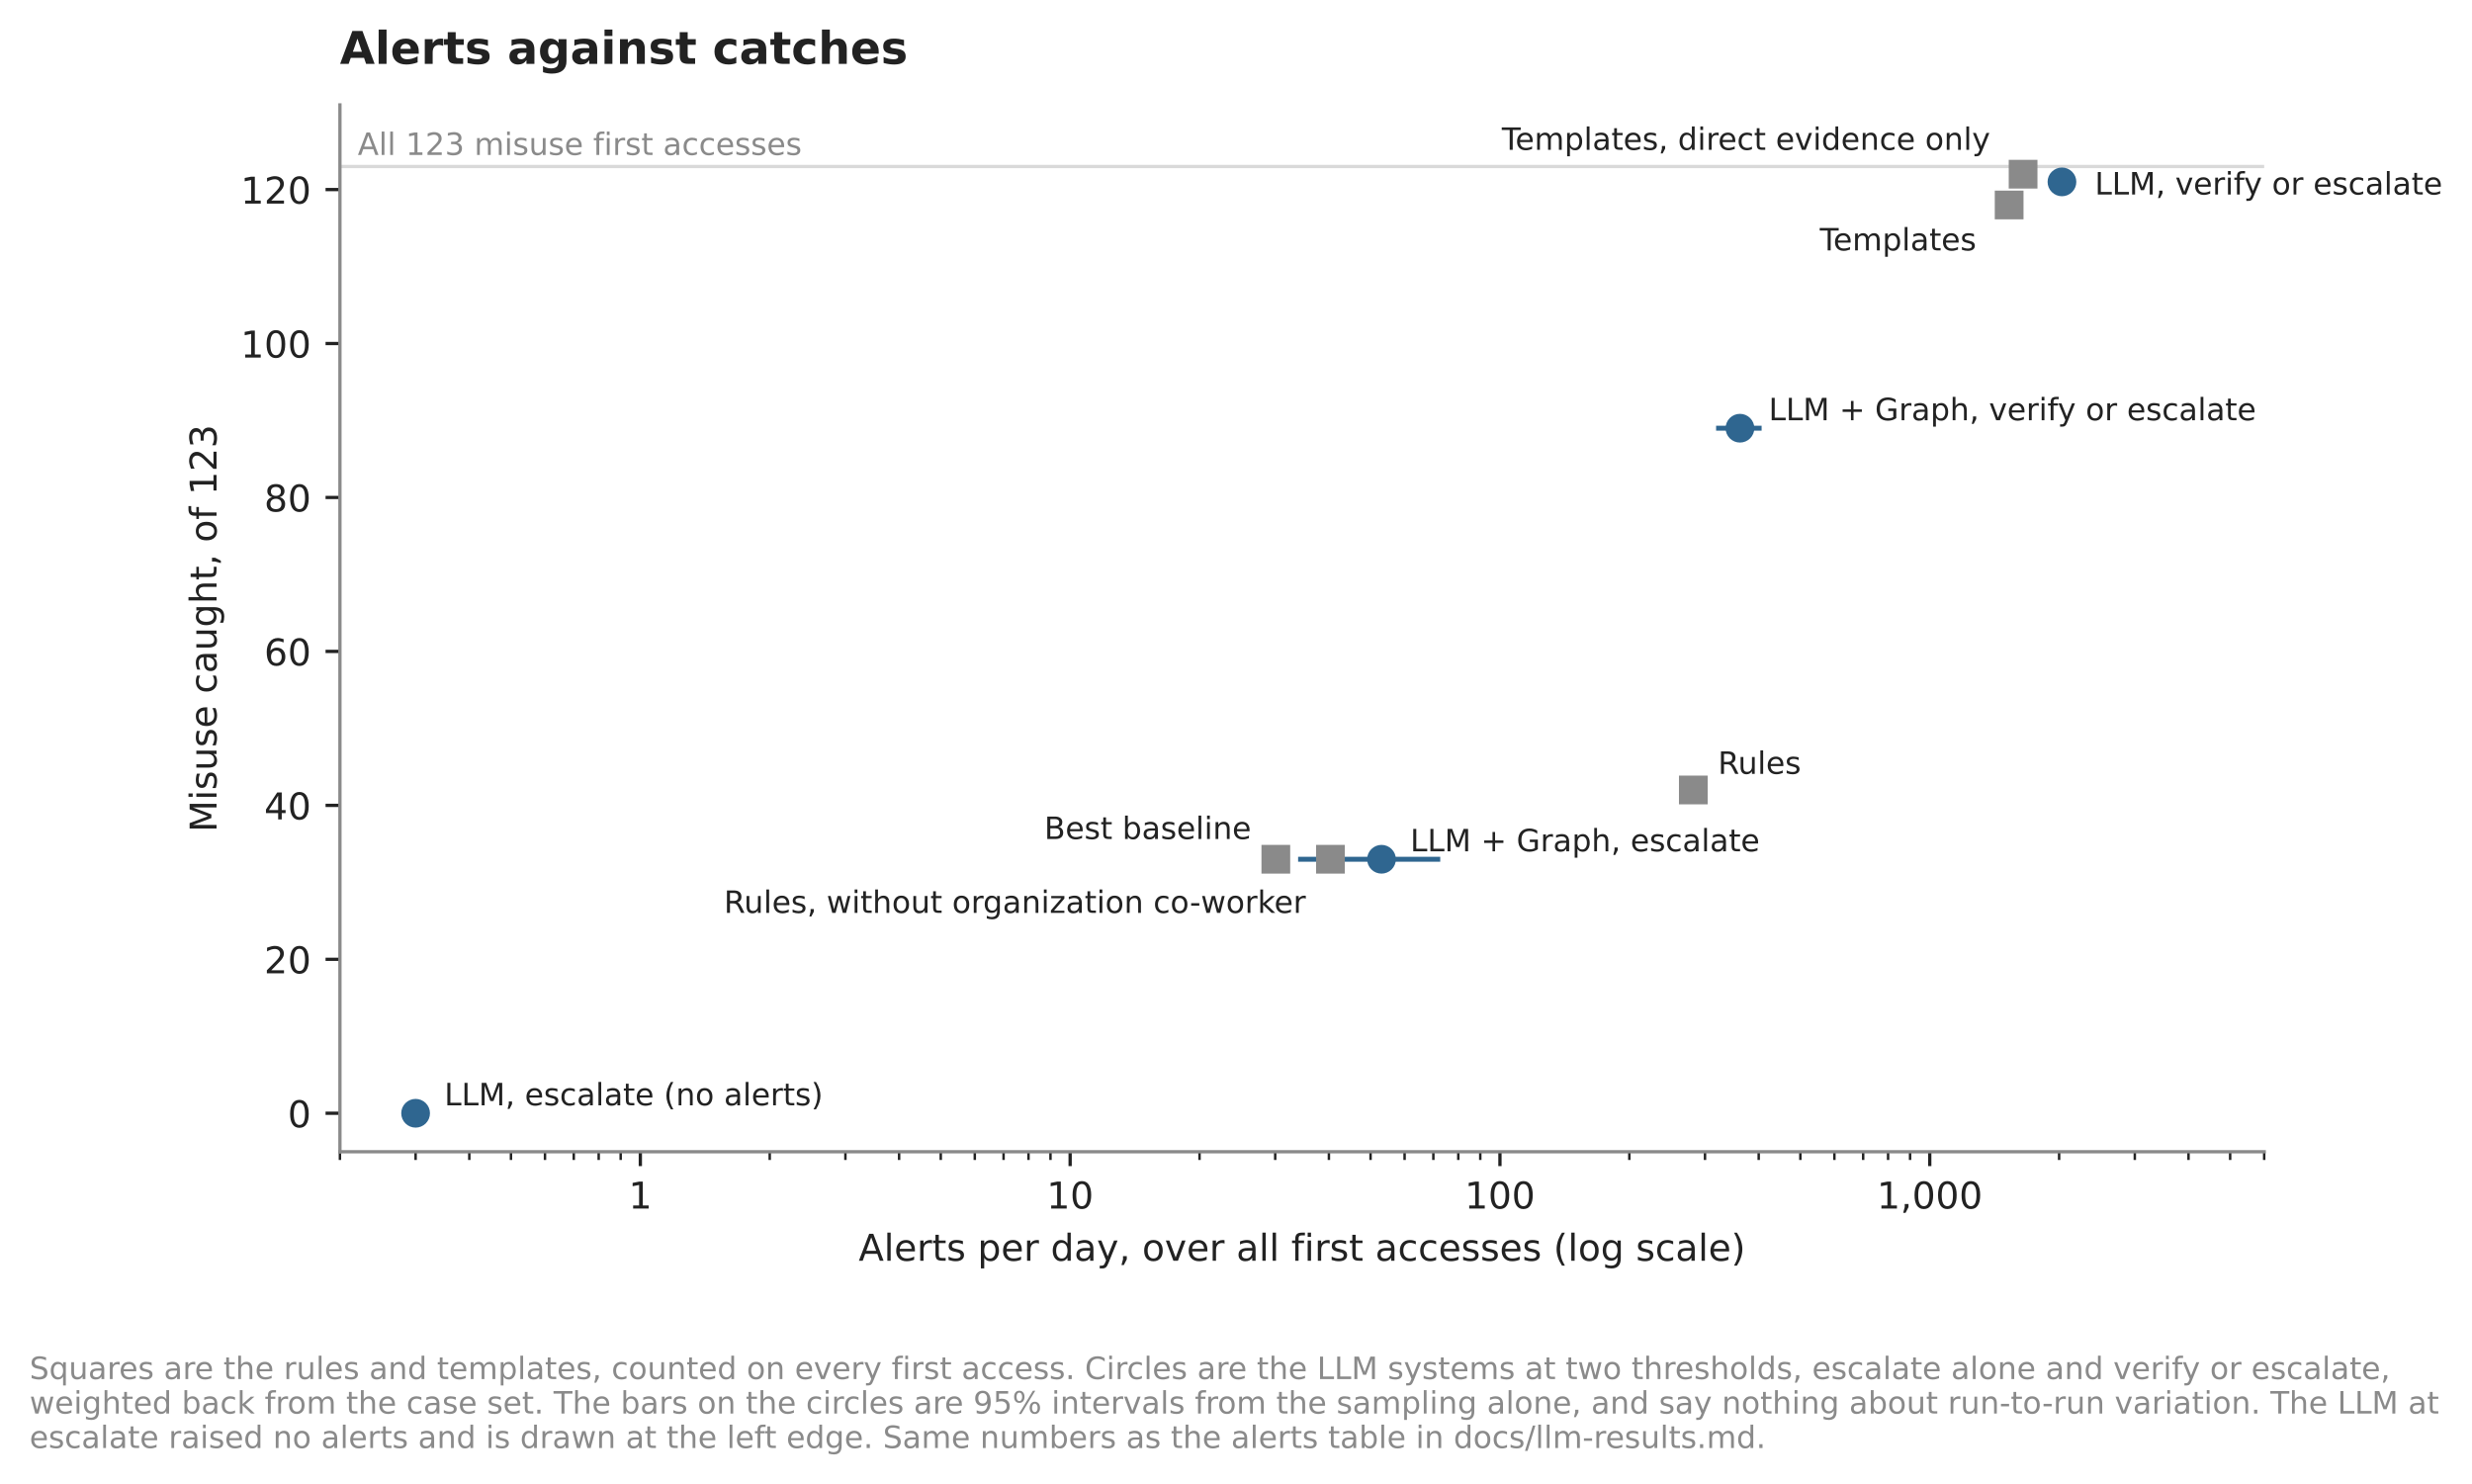
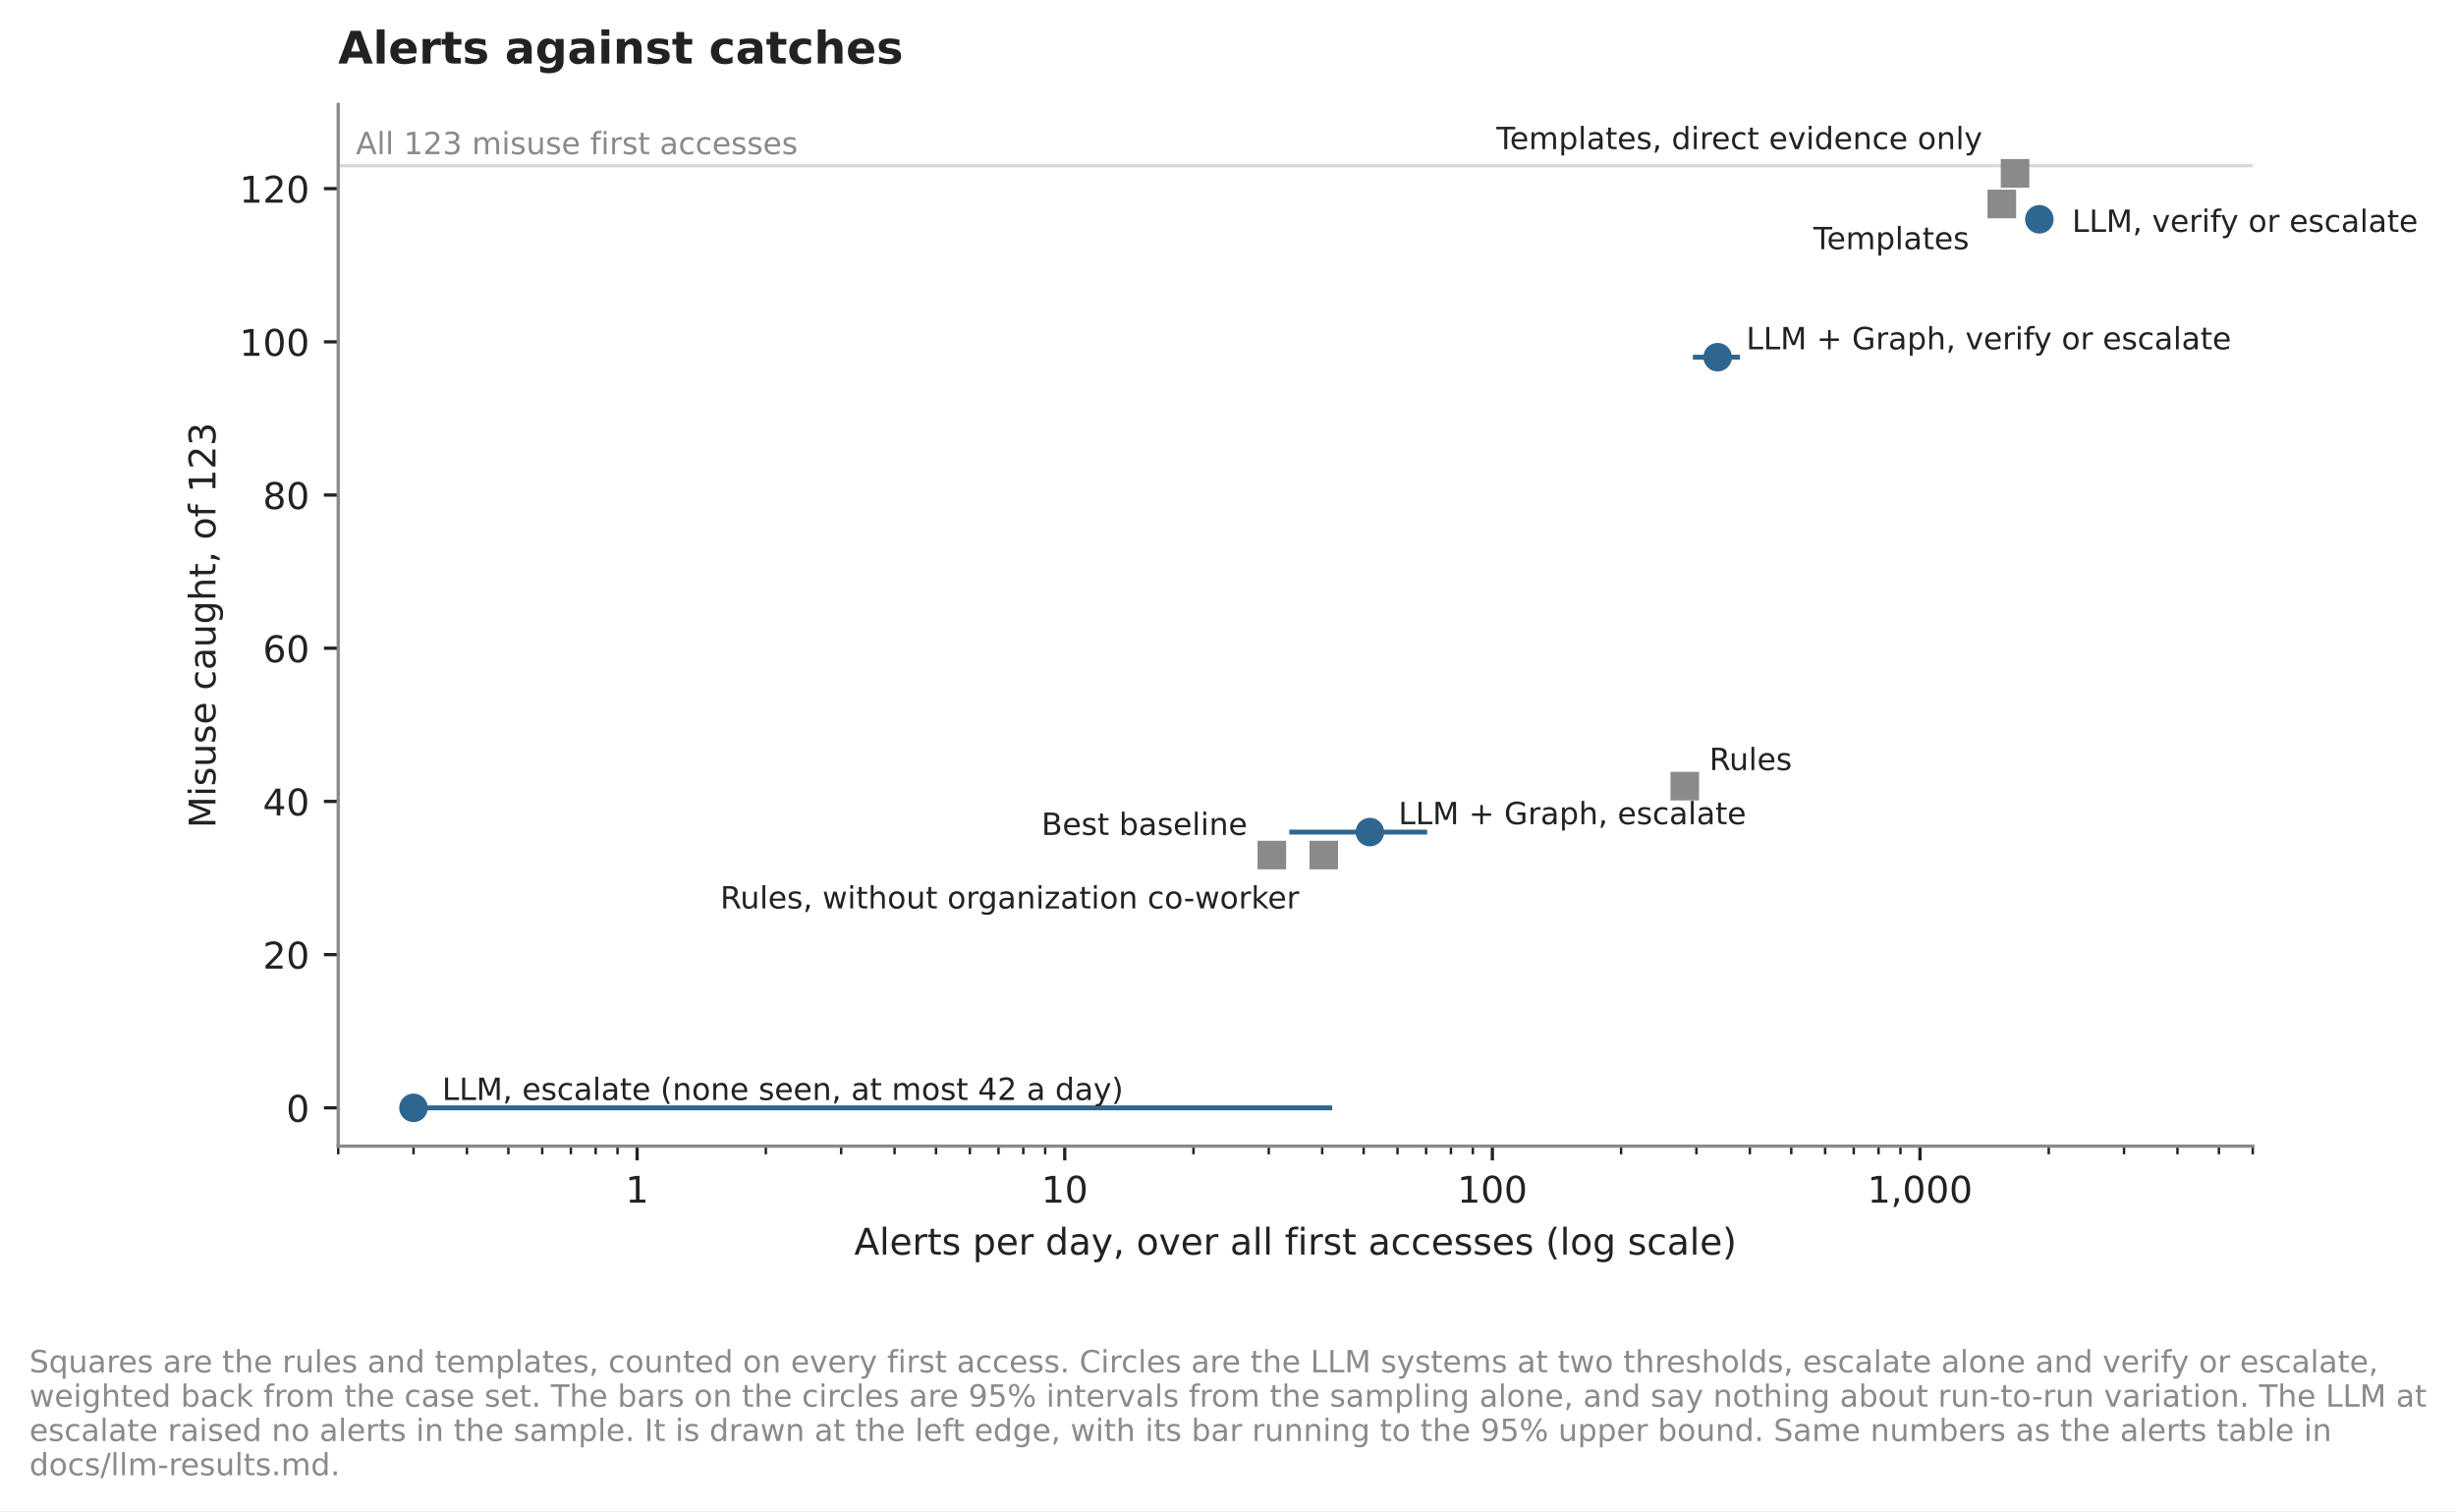
- <svg xmlns="http://www.w3.org/2000/svg" xmlns:xlink="http://www.w3.org/1999/xlink" width="602.139pt" height="361.518pt" viewBox="0 0 602.139 361.518" version="1.1">
+ <svg xmlns="http://www.w3.org/2000/svg" xmlns:xlink="http://www.w3.org/1999/xlink" width="601.277pt" height="369.916pt" viewBox="0 0 601.277 369.916" version="1.1">
  <defs>
    <style type="text/css">*{stroke-linejoin: round; stroke-linecap: butt}</style>
  </defs>
  <g id="figure_1">
    <g id="patch_1">
-       <path d="M 0 361.518  L 602.139 361.518  L 602.139 0  L 0 0  z " style="fill: #ffffff" />
+       <path d="M 0 369.916  L 601.277 369.916  L 601.277 0  L 0 0  z " style="fill: #ffffff" />
    </g>
    <g id="axes_1">
      <g id="patch_2">
        <path d="M 82.8 280.582  L 551.52 280.582  L 551.52 25.558  L 82.8 25.558  z " style="fill: #ffffff" />
      </g>
      <g id="matplotlib.axis_1">
        <g id="xtick_1">
          <g id="line2d_1">
            <defs>
              <path id="m44072edfdf" d="M 0 0  L 0 3.5  " style="stroke: #222222; stroke-width: 0.8" />
            </defs>
            <g>
              <use xlink:href="#m44072edfdf" x="155.977" y="280.582" style="fill: #222222; stroke: #222222; stroke-width: 0.8" />
            </g>
          </g>
          <g id="text_1">
            <text style="font-size: 9px; font-family: 'DejaVu Sans'; text-anchor: middle; fill: #222222" x="155.977" y="294.421" transform="rotate(-0 155.9768 294.4209)">1</text>
          </g>
        </g>
        <g id="xtick_2">
          <g id="line2d_2">
            <g>
              <use xlink:href="#m44072edfdf" x="260.669" y="280.582" style="fill: #222222; stroke: #222222; stroke-width: 0.8" />
            </g>
          </g>
          <g id="text_2">
            <text style="font-size: 9px; font-family: 'DejaVu Sans'; text-anchor: middle; fill: #222222" x="260.669" y="294.421" transform="rotate(-0 260.669 294.4209)">10</text>
          </g>
        </g>
        <g id="xtick_3">
          <g id="line2d_3">
            <g>
              <use xlink:href="#m44072edfdf" x="365.361" y="280.582" style="fill: #222222; stroke: #222222; stroke-width: 0.8" />
            </g>
          </g>
          <g id="text_3">
            <text style="font-size: 9px; font-family: 'DejaVu Sans'; text-anchor: middle; fill: #222222" x="365.361" y="294.421" transform="rotate(-0 365.3613 294.4209)">100</text>
          </g>
        </g>
        <g id="xtick_4">
          <g id="line2d_4">
            <g>
              <use xlink:href="#m44072edfdf" x="470.054" y="280.582" style="fill: #222222; stroke: #222222; stroke-width: 0.8" />
            </g>
          </g>
          <g id="text_4">
            <text style="font-size: 9px; font-family: 'DejaVu Sans'; text-anchor: middle; fill: #222222" x="470.054" y="294.421" transform="rotate(-0 470.0536 294.4209)">1,000</text>
          </g>
        </g>
        <g id="xtick_5">
          <g id="line2d_5">
            <defs>
              <path id="m61efdfaf29" d="M 0 0  L 0 2  " style="stroke: #222222; stroke-width: 0.6" />
            </defs>
            <g>
              <use xlink:href="#m61efdfaf29" x="82.8" y="280.582" style="fill: #222222; stroke: #222222; stroke-width: 0.6" />
            </g>
          </g>
        </g>
        <g id="xtick_6">
          <g id="line2d_6">
            <g>
              <use xlink:href="#m61efdfaf29" x="101.235" y="280.582" style="fill: #222222; stroke: #222222; stroke-width: 0.6" />
            </g>
          </g>
        </g>
        <g id="xtick_7">
          <g id="line2d_7">
            <g>
              <use xlink:href="#m61efdfaf29" x="114.316" y="280.582" style="fill: #222222; stroke: #222222; stroke-width: 0.6" />
            </g>
          </g>
        </g>
        <g id="xtick_8">
          <g id="line2d_8">
            <g>
              <use xlink:href="#m61efdfaf29" x="124.461" y="280.582" style="fill: #222222; stroke: #222222; stroke-width: 0.6" />
            </g>
          </g>
        </g>
        <g id="xtick_9">
          <g id="line2d_9">
            <g>
              <use xlink:href="#m61efdfaf29" x="132.751" y="280.582" style="fill: #222222; stroke: #222222; stroke-width: 0.6" />
            </g>
          </g>
        </g>
        <g id="xtick_10">
          <g id="line2d_10">
            <g>
              <use xlink:href="#m61efdfaf29" x="139.76" y="280.582" style="fill: #222222; stroke: #222222; stroke-width: 0.6" />
            </g>
          </g>
        </g>
        <g id="xtick_11">
          <g id="line2d_11">
            <g>
              <use xlink:href="#m61efdfaf29" x="145.831" y="280.582" style="fill: #222222; stroke: #222222; stroke-width: 0.6" />
            </g>
          </g>
        </g>
        <g id="xtick_12">
          <g id="line2d_12">
            <g>
              <use xlink:href="#m61efdfaf29" x="151.186" y="280.582" style="fill: #222222; stroke: #222222; stroke-width: 0.6" />
            </g>
          </g>
        </g>
        <g id="xtick_13">
          <g id="line2d_13">
            <g>
              <use xlink:href="#m61efdfaf29" x="187.492" y="280.582" style="fill: #222222; stroke: #222222; stroke-width: 0.6" />
            </g>
          </g>
        </g>
        <g id="xtick_14">
          <g id="line2d_14">
            <g>
              <use xlink:href="#m61efdfaf29" x="205.928" y="280.582" style="fill: #222222; stroke: #222222; stroke-width: 0.6" />
            </g>
          </g>
        </g>
        <g id="xtick_15">
          <g id="line2d_15">
            <g>
              <use xlink:href="#m61efdfaf29" x="219.008" y="280.582" style="fill: #222222; stroke: #222222; stroke-width: 0.6" />
            </g>
          </g>
        </g>
        <g id="xtick_16">
          <g id="line2d_16">
            <g>
              <use xlink:href="#m61efdfaf29" x="229.154" y="280.582" style="fill: #222222; stroke: #222222; stroke-width: 0.6" />
            </g>
          </g>
        </g>
        <g id="xtick_17">
          <g id="line2d_17">
            <g>
              <use xlink:href="#m61efdfaf29" x="237.443" y="280.582" style="fill: #222222; stroke: #222222; stroke-width: 0.6" />
            </g>
          </g>
        </g>
        <g id="xtick_18">
          <g id="line2d_18">
            <g>
              <use xlink:href="#m61efdfaf29" x="244.452" y="280.582" style="fill: #222222; stroke: #222222; stroke-width: 0.6" />
            </g>
          </g>
        </g>
        <g id="xtick_19">
          <g id="line2d_19">
            <g>
              <use xlink:href="#m61efdfaf29" x="250.523" y="280.582" style="fill: #222222; stroke: #222222; stroke-width: 0.6" />
            </g>
          </g>
        </g>
        <g id="xtick_20">
          <g id="line2d_20">
            <g>
              <use xlink:href="#m61efdfaf29" x="255.879" y="280.582" style="fill: #222222; stroke: #222222; stroke-width: 0.6" />
            </g>
          </g>
        </g>
        <g id="xtick_21">
          <g id="line2d_21">
            <g>
              <use xlink:href="#m61efdfaf29" x="292.185" y="280.582" style="fill: #222222; stroke: #222222; stroke-width: 0.6" />
            </g>
          </g>
        </g>
        <g id="xtick_22">
          <g id="line2d_22">
            <g>
              <use xlink:href="#m61efdfaf29" x="310.62" y="280.582" style="fill: #222222; stroke: #222222; stroke-width: 0.6" />
            </g>
          </g>
        </g>
        <g id="xtick_23">
          <g id="line2d_23">
            <g>
              <use xlink:href="#m61efdfaf29" x="323.7" y="280.582" style="fill: #222222; stroke: #222222; stroke-width: 0.6" />
            </g>
          </g>
        </g>
        <g id="xtick_24">
          <g id="line2d_24">
            <g>
              <use xlink:href="#m61efdfaf29" x="333.846" y="280.582" style="fill: #222222; stroke: #222222; stroke-width: 0.6" />
            </g>
          </g>
        </g>
        <g id="xtick_25">
          <g id="line2d_25">
            <g>
              <use xlink:href="#m61efdfaf29" x="342.135" y="280.582" style="fill: #222222; stroke: #222222; stroke-width: 0.6" />
            </g>
          </g>
        </g>
        <g id="xtick_26">
          <g id="line2d_26">
            <g>
              <use xlink:href="#m61efdfaf29" x="349.144" y="280.582" style="fill: #222222; stroke: #222222; stroke-width: 0.6" />
            </g>
          </g>
        </g>
        <g id="xtick_27">
          <g id="line2d_27">
            <g>
              <use xlink:href="#m61efdfaf29" x="355.216" y="280.582" style="fill: #222222; stroke: #222222; stroke-width: 0.6" />
            </g>
          </g>
        </g>
        <g id="xtick_28">
          <g id="line2d_28">
            <g>
              <use xlink:href="#m61efdfaf29" x="360.571" y="280.582" style="fill: #222222; stroke: #222222; stroke-width: 0.6" />
            </g>
          </g>
        </g>
        <g id="xtick_29">
          <g id="line2d_29">
            <g>
              <use xlink:href="#m61efdfaf29" x="396.877" y="280.582" style="fill: #222222; stroke: #222222; stroke-width: 0.6" />
            </g>
          </g>
        </g>
        <g id="xtick_30">
          <g id="line2d_30">
            <g>
              <use xlink:href="#m61efdfaf29" x="415.312" y="280.582" style="fill: #222222; stroke: #222222; stroke-width: 0.6" />
            </g>
          </g>
        </g>
        <g id="xtick_31">
          <g id="line2d_31">
            <g>
              <use xlink:href="#m61efdfaf29" x="428.392" y="280.582" style="fill: #222222; stroke: #222222; stroke-width: 0.6" />
            </g>
          </g>
        </g>
        <g id="xtick_32">
          <g id="line2d_32">
            <g>
              <use xlink:href="#m61efdfaf29" x="438.538" y="280.582" style="fill: #222222; stroke: #222222; stroke-width: 0.6" />
            </g>
          </g>
        </g>
        <g id="xtick_33">
          <g id="line2d_33">
            <g>
              <use xlink:href="#m61efdfaf29" x="446.828" y="280.582" style="fill: #222222; stroke: #222222; stroke-width: 0.6" />
            </g>
          </g>
        </g>
        <g id="xtick_34">
          <g id="line2d_34">
            <g>
              <use xlink:href="#m61efdfaf29" x="453.837" y="280.582" style="fill: #222222; stroke: #222222; stroke-width: 0.6" />
            </g>
          </g>
        </g>
        <g id="xtick_35">
          <g id="line2d_35">
            <g>
              <use xlink:href="#m61efdfaf29" x="459.908" y="280.582" style="fill: #222222; stroke: #222222; stroke-width: 0.6" />
            </g>
          </g>
        </g>
        <g id="xtick_36">
          <g id="line2d_36">
            <g>
              <use xlink:href="#m61efdfaf29" x="465.263" y="280.582" style="fill: #222222; stroke: #222222; stroke-width: 0.6" />
            </g>
          </g>
        </g>
        <g id="xtick_37">
          <g id="line2d_37">
            <g>
              <use xlink:href="#m61efdfaf29" x="501.569" y="280.582" style="fill: #222222; stroke: #222222; stroke-width: 0.6" />
            </g>
          </g>
        </g>
        <g id="xtick_38">
          <g id="line2d_38">
            <g>
              <use xlink:href="#m61efdfaf29" x="520.004" y="280.582" style="fill: #222222; stroke: #222222; stroke-width: 0.6" />
            </g>
          </g>
        </g>
        <g id="xtick_39">
          <g id="line2d_39">
            <g>
              <use xlink:href="#m61efdfaf29" x="533.085" y="280.582" style="fill: #222222; stroke: #222222; stroke-width: 0.6" />
            </g>
          </g>
        </g>
        <g id="xtick_40">
          <g id="line2d_40">
            <g>
              <use xlink:href="#m61efdfaf29" x="543.23" y="280.582" style="fill: #222222; stroke: #222222; stroke-width: 0.6" />
            </g>
          </g>
        </g>
        <g id="xtick_41">
          <g id="line2d_41">
            <g>
              <use xlink:href="#m61efdfaf29" x="551.52" y="280.582" style="fill: #222222; stroke: #222222; stroke-width: 0.6" />
            </g>
          </g>
        </g>
        <g id="text_5">
          <text style="font-size: 9px; font-family: 'DejaVu Sans'; text-anchor: middle; fill: #222222" x="317.16" y="307.131" transform="rotate(-0 317.16 307.1312)">Alerts per day, over all first accesses (log scale)</text>
        </g>
      </g>
      <g id="matplotlib.axis_2">
        <g id="ytick_1">
          <g id="line2d_42">
            <defs>
              <path id="m143ca2081b" d="M 0 0  L -3.5 0  " style="stroke: #222222; stroke-width: 0.8" />
            </defs>
            <g>
              <use xlink:href="#m143ca2081b" x="82.8" y="271.206" style="fill: #222222; stroke: #222222; stroke-width: 0.8" />
            </g>
          </g>
          <g id="text_6">
            <text style="font-size: 9px; font-family: 'DejaVu Sans'; text-anchor: end; fill: #222222" x="75.8" y="274.626" transform="rotate(-0 75.8 274.6257)">0</text>
          </g>
        </g>
        <g id="ytick_2">
          <g id="line2d_43">
            <g>
              <use xlink:href="#m143ca2081b" x="82.8" y="233.703" style="fill: #222222; stroke: #222222; stroke-width: 0.8" />
            </g>
          </g>
          <g id="text_7">
            <text style="font-size: 9px; font-family: 'DejaVu Sans'; text-anchor: end; fill: #222222" x="75.8" y="237.122" transform="rotate(-0 75.8 237.1222)">20</text>
          </g>
        </g>
        <g id="ytick_3">
          <g id="line2d_44">
            <g>
              <use xlink:href="#m143ca2081b" x="82.8" y="196.199" style="fill: #222222; stroke: #222222; stroke-width: 0.8" />
            </g>
          </g>
          <g id="text_8">
            <text style="font-size: 9px; font-family: 'DejaVu Sans'; text-anchor: end; fill: #222222" x="75.8" y="199.619" transform="rotate(-0 75.8 199.6186)">40</text>
          </g>
        </g>
        <g id="ytick_4">
          <g id="line2d_45">
            <g>
              <use xlink:href="#m143ca2081b" x="82.8" y="158.696" style="fill: #222222; stroke: #222222; stroke-width: 0.8" />
            </g>
          </g>
          <g id="text_9">
            <text style="font-size: 9px; font-family: 'DejaVu Sans'; text-anchor: end; fill: #222222" x="75.8" y="162.115" transform="rotate(-0 75.8 162.1151)">60</text>
          </g>
        </g>
        <g id="ytick_5">
          <g id="line2d_46">
            <g>
              <use xlink:href="#m143ca2081b" x="82.8" y="121.192" style="fill: #222222; stroke: #222222; stroke-width: 0.8" />
            </g>
          </g>
          <g id="text_10">
            <text style="font-size: 9px; font-family: 'DejaVu Sans'; text-anchor: end; fill: #222222" x="75.8" y="124.612" transform="rotate(-0 75.8 124.6116)">80</text>
          </g>
        </g>
        <g id="ytick_6">
          <g id="line2d_47">
            <g>
              <use xlink:href="#m143ca2081b" x="82.8" y="83.689" style="fill: #222222; stroke: #222222; stroke-width: 0.8" />
            </g>
          </g>
          <g id="text_11">
            <text style="font-size: 9px; font-family: 'DejaVu Sans'; text-anchor: end; fill: #222222" x="75.8" y="87.108" transform="rotate(-0 75.8 87.10805)">100</text>
          </g>
        </g>
        <g id="ytick_7">
          <g id="line2d_48">
            <g>
              <use xlink:href="#m143ca2081b" x="82.8" y="46.185" style="fill: #222222; stroke: #222222; stroke-width: 0.8" />
            </g>
          </g>
          <g id="text_12">
            <text style="font-size: 9px; font-family: 'DejaVu Sans'; text-anchor: end; fill: #222222" x="75.8" y="49.605" transform="rotate(-0 75.8 49.60452)">120</text>
          </g>
        </g>
        <g id="text_13">
          <text style="font-size: 9px; font-family: 'DejaVu Sans'; text-anchor: middle; fill: #222222" x="52.75" y="153.07" transform="rotate(-90 52.74953 153.0703)">Misuse caught, of 123</text>
        </g>
      </g>
      <g id="line2d_49">
-         <path d="M 82.8 40.56  L 551.52 40.56  " clip-path="url(#p9df74a7e3f)" style="fill: none; stroke: #d9d9d9; stroke-width: 0.8; stroke-linecap: square" />
+         <path d="M 82.8 40.56  L 551.52 40.56  " clip-path="url(#peb9c1258e4)" style="fill: none; stroke: #d9d9d9; stroke-width: 0.8; stroke-linecap: square" />
      </g>
      <g id="line2d_50">
-         <path d="M 501.609 44.31  L 502.899 44.31  " clip-path="url(#p9df74a7e3f)" style="fill: none; stroke: #2f6690; stroke-width: 1.2; stroke-linecap: square" />
+         <path d="M 101.235 271.206  L 325.553 271.206  " clip-path="url(#peb9c1258e4)" style="fill: none; stroke: #2f6690; stroke-width: 1.2; stroke-linecap: square" />
      </g>
      <g id="line2d_51">
-         <path d="M 316.799 209.326  L 350.217 209.326  " clip-path="url(#p9df74a7e3f)" style="fill: none; stroke: #2f6690; stroke-width: 1.2; stroke-linecap: square" />
+         <path d="M 498.234 53.686  L 500.294 53.686  " clip-path="url(#peb9c1258e4)" style="fill: none; stroke: #2f6690; stroke-width: 1.2; stroke-linecap: square" />
      </g>
      <g id="line2d_52">
-         <path d="M 418.615 104.316  L 428.501 104.316  " clip-path="url(#p9df74a7e3f)" style="fill: none; stroke: #2f6690; stroke-width: 1.2; stroke-linecap: square" />
+         <path d="M 316.244 203.7  L 348.789 203.7  " clip-path="url(#peb9c1258e4)" style="fill: none; stroke: #2f6690; stroke-width: 1.2; stroke-linecap: square" />
+       </g>
+       <g id="line2d_53">
+         <path d="M 415.054 87.439  L 425.393 87.439  " clip-path="url(#peb9c1258e4)" style="fill: none; stroke: #2f6690; stroke-width: 1.2; stroke-linecap: square" />
      </g>
      <g id="patch_3">
        <path d="M 82.8 280.582  L 82.8 25.558  " style="fill: none; stroke: #8a8a8a; stroke-width: 0.8; stroke-linejoin: miter; stroke-linecap: square" />
      </g>
      <g id="patch_4">
        <path d="M 82.8 280.582  L 551.52 280.582  " style="fill: none; stroke: #8a8a8a; stroke-width: 0.8; stroke-linejoin: miter; stroke-linecap: square" />
      </g>
      <g id="text_14">
        <text style="font-size: 7.5px; font-family: 'DejaVu Sans'; text-anchor: start; fill: #8a8a8a" x="87.133" y="37.747" transform="rotate(-0 87.13349 37.74693)">All 123 misuse first accesses</text>
      </g>
-       <g id="line2d_53">
+       <g id="line2d_54">
        <defs>
          <path id="m04ab8cb638" d="M -3 3  L 3 3  L 3 -3  L -3 -3  z " style="stroke: #8a8a8a; stroke-linejoin: miter" />
        </defs>
-         <g clip-path="url(#p9df74a7e3f)">
+         <g clip-path="url(#peb9c1258e4)">
          <use xlink:href="#m04ab8cb638" x="412.467" y="192.449" style="fill: #8a8a8a; stroke: #8a8a8a; stroke-linejoin: miter" />
        </g>
      </g>
      <g id="text_15">
        <text style="font-size: 7.5px; font-family: 'DejaVu Sans'; text-anchor: start; fill: #222222" x="418.467" y="188.519" transform="rotate(-0 418.4666 188.5185)">Rules</text>
      </g>
-       <g id="line2d_54">
-         <g clip-path="url(#p9df74a7e3f)">
+       <g id="line2d_55">
+         <g clip-path="url(#peb9c1258e4)">
          <use xlink:href="#m04ab8cb638" x="324.077" y="209.326" style="fill: #8a8a8a; stroke: #8a8a8a; stroke-linejoin: miter" />
        </g>
      </g>
      <g id="text_16">
        <text style="font-size: 7.5px; font-family: 'DejaVu Sans'; text-anchor: end; fill: #222222" x="318.077" y="222.395" transform="rotate(-0 318.0774 222.3951)">Rules, without organization co-worker</text>
      </g>
-       <g id="line2d_55">
-         <g clip-path="url(#p9df74a7e3f)">
-           <use xlink:href="#m04ab8cb638" x="492.792" y="42.435" style="fill: #8a8a8a; stroke: #8a8a8a; stroke-linejoin: miter" />
+       <g id="line2d_56">
+         <g clip-path="url(#peb9c1258e4)">
+           <use xlink:href="#m04ab8cb638" x="493.324" y="42.435" style="fill: #8a8a8a; stroke: #8a8a8a; stroke-linejoin: miter" />
        </g>
      </g>
      <g id="text_17">
-         <text style="font-size: 7.5px; font-family: 'DejaVu Sans'; text-anchor: end; fill: #222222" x="484.792" y="36.504" transform="rotate(-0 484.7921 36.5044)">Templates, direct evidence only</text>
-       </g>
-       <g id="line2d_56">
-         <g clip-path="url(#p9df74a7e3f)">
-           <use xlink:href="#m04ab8cb638" x="489.395" y="49.936" style="fill: #8a8a8a; stroke: #8a8a8a; stroke-linejoin: miter" />
+         <text style="font-size: 7.5px; font-family: 'DejaVu Sans'; text-anchor: end; fill: #222222" x="485.324" y="36.504" transform="rotate(-0 485.324 36.5044)">Templates, direct evidence only</text>
+       </g>
+       <g id="line2d_57">
+         <g clip-path="url(#peb9c1258e4)">
+           <use xlink:href="#m04ab8cb638" x="490.085" y="49.936" style="fill: #8a8a8a; stroke: #8a8a8a; stroke-linejoin: miter" />
        </g>
      </g>
      <g id="text_18">
-         <text style="font-size: 7.5px; font-family: 'DejaVu Sans'; text-anchor: end; fill: #222222" x="481.395" y="61.005" transform="rotate(-0 481.3953 61.00511)">Templates</text>
-       </g>
-       <g id="line2d_57">
-         <g clip-path="url(#p9df74a7e3f)">
-           <use xlink:href="#m04ab8cb638" x="310.771" y="209.326" style="fill: #8a8a8a; stroke: #8a8a8a; stroke-linejoin: miter" />
+         <text style="font-size: 7.5px; font-family: 'DejaVu Sans'; text-anchor: end; fill: #222222" x="482.085" y="61.005" transform="rotate(-0 482.0853 61.00511)">Templates</text>
+       </g>
+       <g id="line2d_58">
+         <g clip-path="url(#peb9c1258e4)">
+           <use xlink:href="#m04ab8cb638" x="311.371" y="209.326" style="fill: #8a8a8a; stroke: #8a8a8a; stroke-linejoin: miter" />
        </g>
      </g>
      <g id="text_19">
-         <text style="font-size: 7.5px; font-family: 'DejaVu Sans'; text-anchor: end; fill: #222222" x="304.771" y="204.395" transform="rotate(-0 304.7712 204.3951)">Best baseline</text>
-       </g>
-       <g id="line2d_58">
+         <text style="font-size: 7.5px; font-family: 'DejaVu Sans'; text-anchor: end; fill: #222222" x="305.371" y="204.395" transform="rotate(-0 305.3715 204.3951)">Best baseline</text>
+       </g>
+       <g id="line2d_59">
        <defs>
          <path id="me30abb588a" d="M 0 3  C 0.796 3 1.559 2.684 2.121 2.121  C 2.684 1.559 3 0.796 3 0  C 3 -0.796 2.684 -1.559 2.121 -2.121  C 1.559 -2.684 0.796 -3 0 -3  C -0.796 -3 -1.559 -2.684 -2.121 -2.121  C -2.684 -1.559 -3 -0.796 -3 0  C -3 0.796 -2.684 1.559 -2.121 2.121  C -1.559 2.684 -0.796 3 0 3  z " style="stroke: #2f6690" />
        </defs>
-         <g clip-path="url(#p9df74a7e3f)">
+         <g clip-path="url(#peb9c1258e4)">
          <use xlink:href="#me30abb588a" x="101.235" y="271.206" style="fill: #2f6690; stroke: #2f6690" />
        </g>
      </g>
      <g id="text_20">
-         <text style="font-size: 7.5px; font-family: 'DejaVu Sans'; text-anchor: start; fill: #222222" x="108.235" y="269.276" transform="rotate(-0 108.2354 269.2759)">LLM, escalate (no alerts)</text>
-       </g>
-       <g id="line2d_59">
-         <g clip-path="url(#p9df74a7e3f)">
-           <use xlink:href="#me30abb588a" x="502.258" y="44.31" style="fill: #2f6690; stroke: #2f6690" />
+         <text style="font-size: 7.5px; font-family: 'DejaVu Sans'; text-anchor: start; fill: #222222" x="108.235" y="269.276" transform="rotate(-0 108.2354 269.2759)">LLM, escalate (none seen, at most 42 a day)</text>
+       </g>
+       <g id="line2d_60">
+         <g clip-path="url(#peb9c1258e4)">
+           <use xlink:href="#me30abb588a" x="499.276" y="53.686" style="fill: #2f6690; stroke: #2f6690" />
        </g>
      </g>
      <g id="text_21">
-         <text style="font-size: 7.5px; font-family: 'DejaVu Sans'; text-anchor: start; fill: #222222" x="510.258" y="47.38" transform="rotate(-0 510.2584 47.37958)">LLM, verify or escalate</text>
-       </g>
-       <g id="line2d_60">
-         <g clip-path="url(#p9df74a7e3f)">
-           <use xlink:href="#me30abb588a" x="336.512" y="209.326" style="fill: #2f6690; stroke: #2f6690" />
+         <text style="font-size: 7.5px; font-family: 'DejaVu Sans'; text-anchor: start; fill: #222222" x="507.276" y="56.755" transform="rotate(-0 507.2759 56.75546)">LLM, verify or escalate</text>
+       </g>
+       <g id="line2d_61">
+         <g clip-path="url(#peb9c1258e4)">
+           <use xlink:href="#me30abb588a" x="335.368" y="203.7" style="fill: #2f6690; stroke: #2f6690" />
        </g>
      </g>
      <g id="text_22">
-         <text style="font-size: 7.5px; font-family: 'DejaVu Sans'; text-anchor: start; fill: #222222" x="343.512" y="207.395" transform="rotate(-0 343.5118 207.3951)">LLM + Graph, escalate</text>
-       </g>
-       <g id="line2d_61">
-         <g clip-path="url(#p9df74a7e3f)">
-           <use xlink:href="#me30abb588a" x="423.826" y="104.316" style="fill: #2f6690; stroke: #2f6690" />
+         <text style="font-size: 7.5px; font-family: 'DejaVu Sans'; text-anchor: start; fill: #222222" x="342.368" y="201.77" transform="rotate(-0 342.3679 201.7696)">LLM + Graph, escalate</text>
+       </g>
+       <g id="line2d_62">
+         <g clip-path="url(#peb9c1258e4)">
+           <use xlink:href="#me30abb588a" x="420.517" y="87.439" style="fill: #2f6690; stroke: #2f6690" />
        </g>
      </g>
      <g id="text_23">
-         <text style="font-size: 7.5px; font-family: 'DejaVu Sans'; text-anchor: start; fill: #222222" x="430.826" y="102.385" transform="rotate(-0 430.8264 102.3852)">LLM + Graph, verify or escalate</text>
+         <text style="font-size: 7.5px; font-family: 'DejaVu Sans'; text-anchor: start; fill: #222222" x="427.517" y="85.509" transform="rotate(-0 427.5165 85.50864)">LLM + Graph, verify or escalate</text>
      </g>
      <g id="text_24">
        <text style="font-weight: 700; font-size: 11px; font-family: 'DejaVu Sans'; text-anchor: start; fill: #222222" x="82.8" y="15.558" transform="rotate(-0 82.8 15.55828)">Alerts against catches</text>
      </g>
    </g>
    <g id="text_25">
      <text style="font-size: 7.5px; font-family: 'DejaVu Sans'; fill: #8a8a8a" transform="translate(7.2 335.9611)">Squares are the rules and templates, counted on every first access. Circles are the LLM systems at two thresholds, escalate alone and verify or escalate,</text>
      <text style="font-size: 7.5px; font-family: 'DejaVu Sans'; fill: #8a8a8a" transform="translate(7.2 344.3595)">weighted back from the case set. The bars on the circles are 95% intervals from the sampling alone, and say nothing about run-to-run variation. The LLM at</text>
-       <text style="font-size: 7.5px; font-family: 'DejaVu Sans'; fill: #8a8a8a" transform="translate(7.2 352.7578)">escalate raised no alerts and is drawn at the left edge. Same numbers as the alerts table in docs/llm-results.md.</text>
+       <text style="font-size: 7.5px; font-family: 'DejaVu Sans'; fill: #8a8a8a" transform="translate(7.2 352.7578)">escalate raised no alerts in the sample. It is drawn at the left edge, with its bar running to the 95% upper bound. Same numbers as the alerts table in</text>
+       <text style="font-size: 7.5px; font-family: 'DejaVu Sans'; fill: #8a8a8a" transform="translate(7.2 361.1562)">docs/llm-results.md.</text>
    </g>
  </g>
  <defs>
-     <clipPath id="p9df74a7e3f">
+     <clipPath id="peb9c1258e4">
      <rect x="82.8" y="25.558" width="468.72" height="255.024" />
    </clipPath>
  </defs>
</svg>
